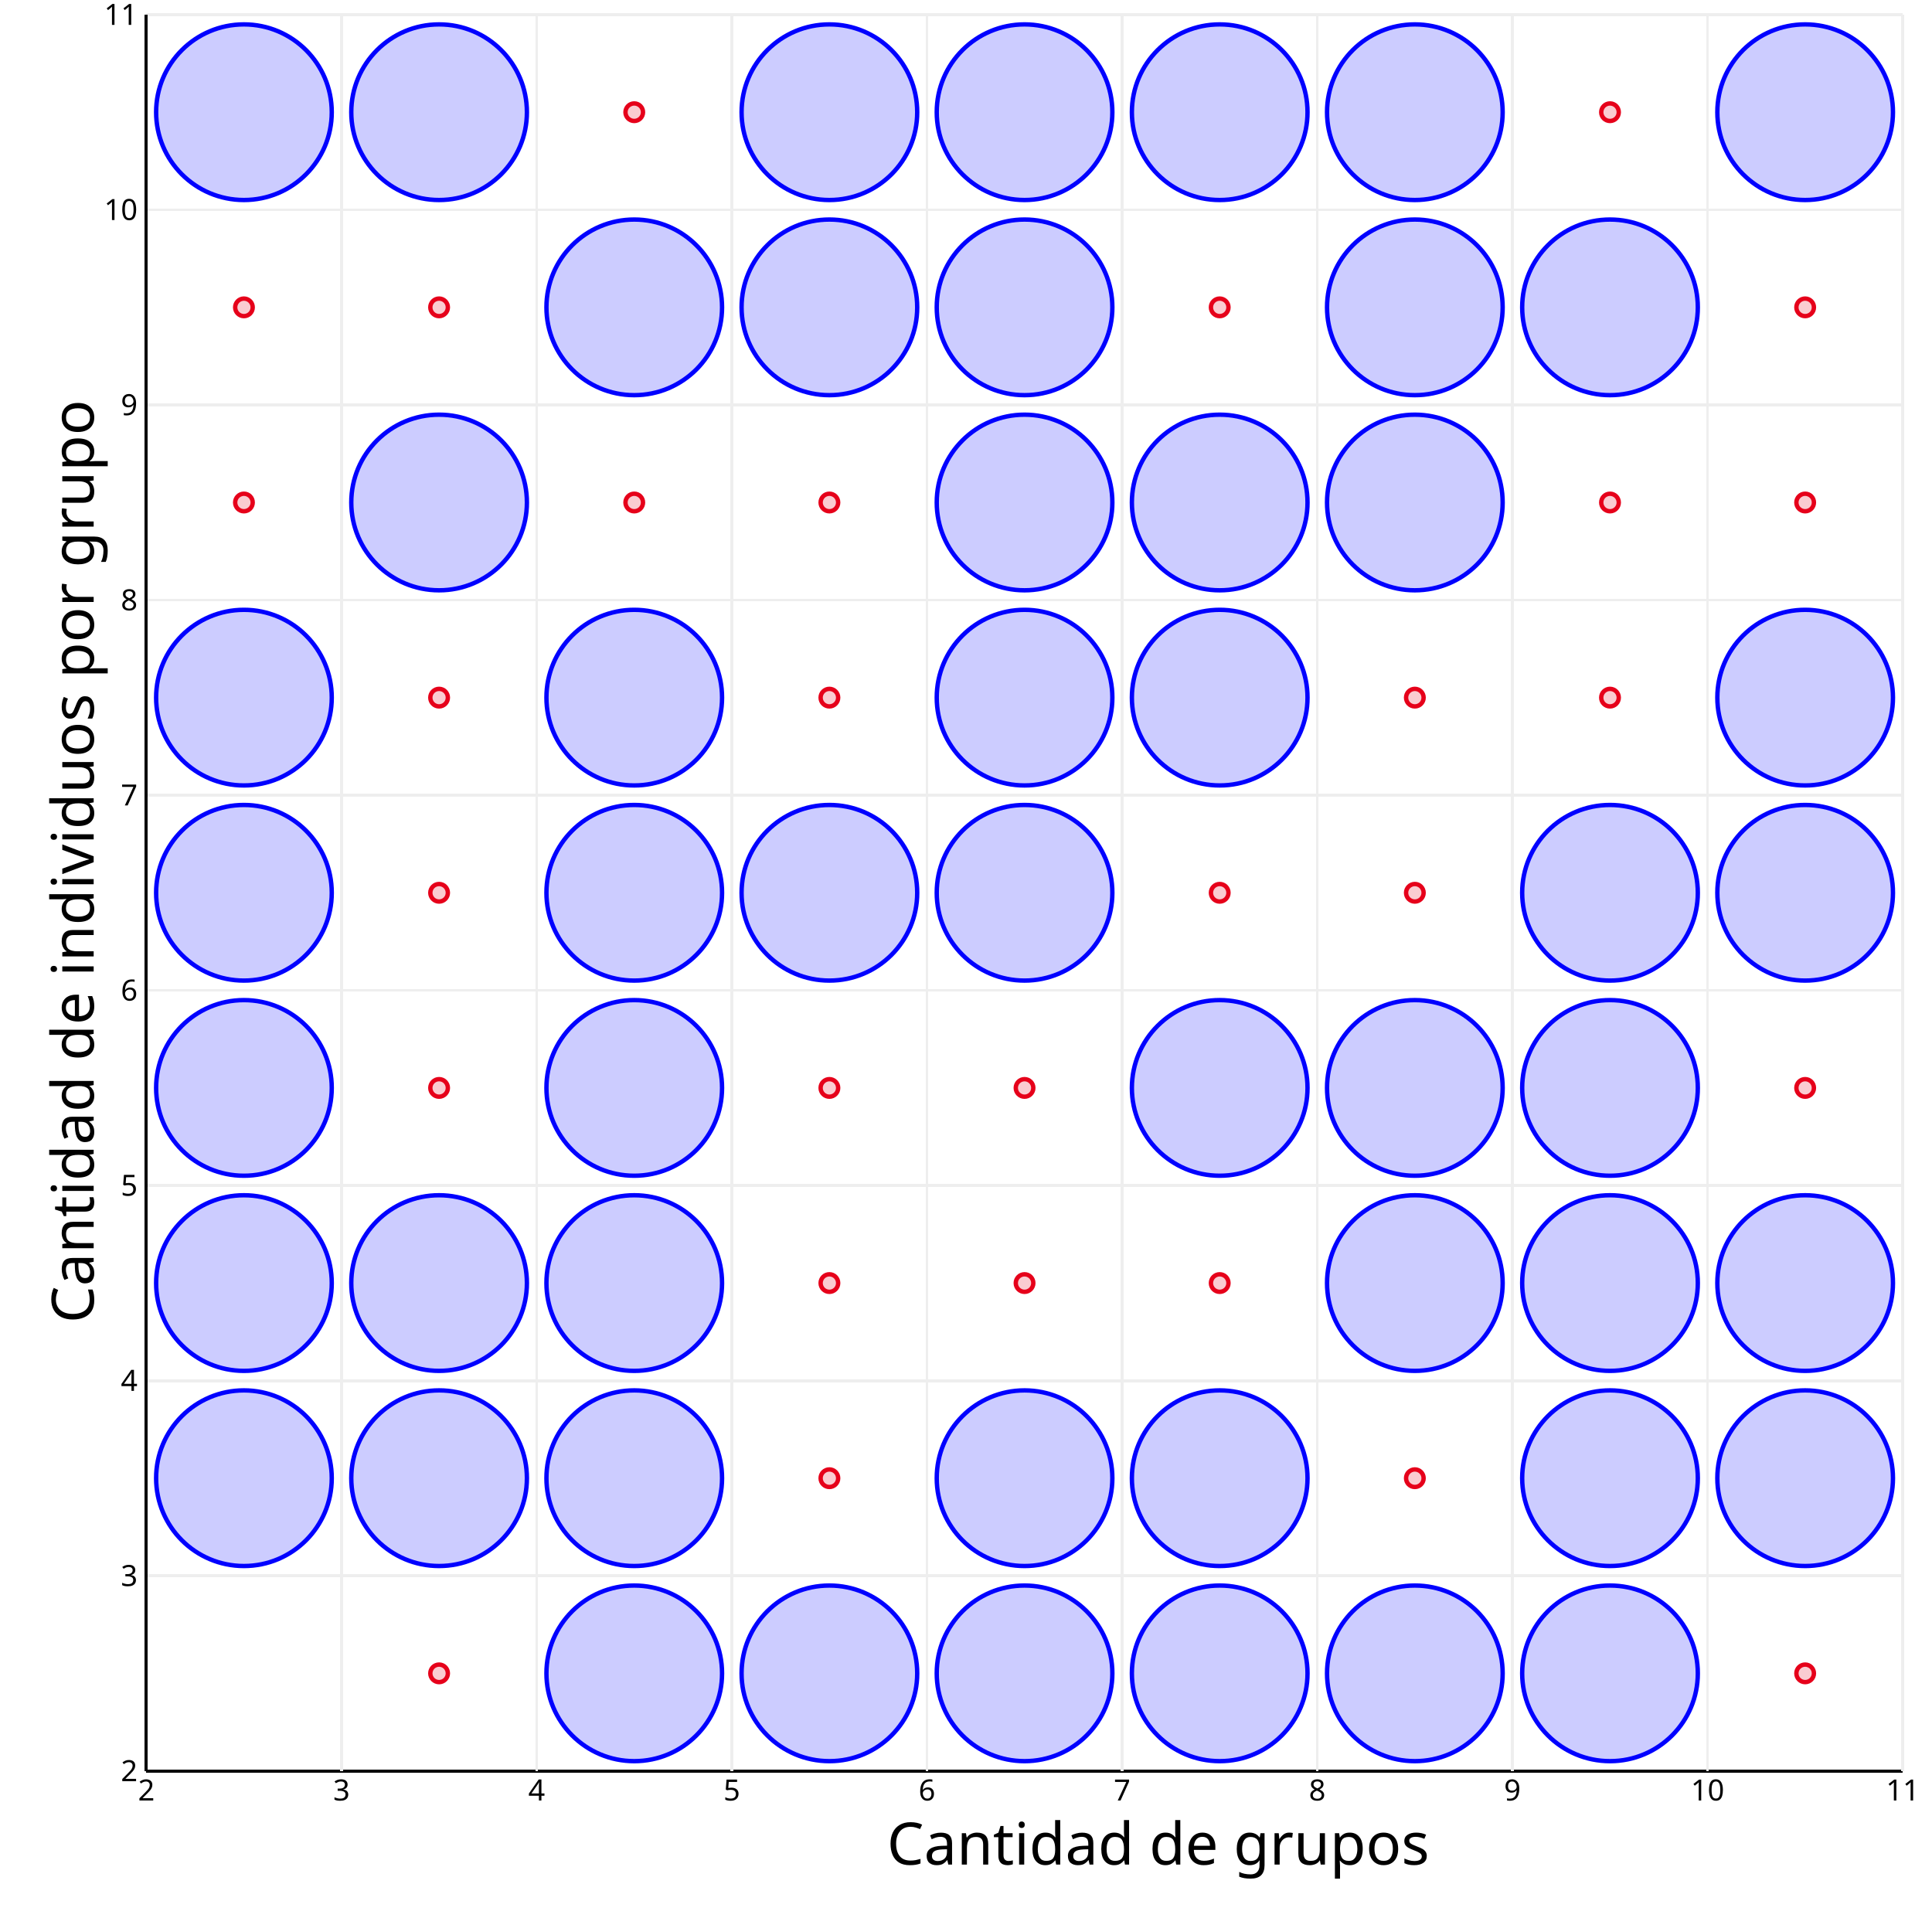
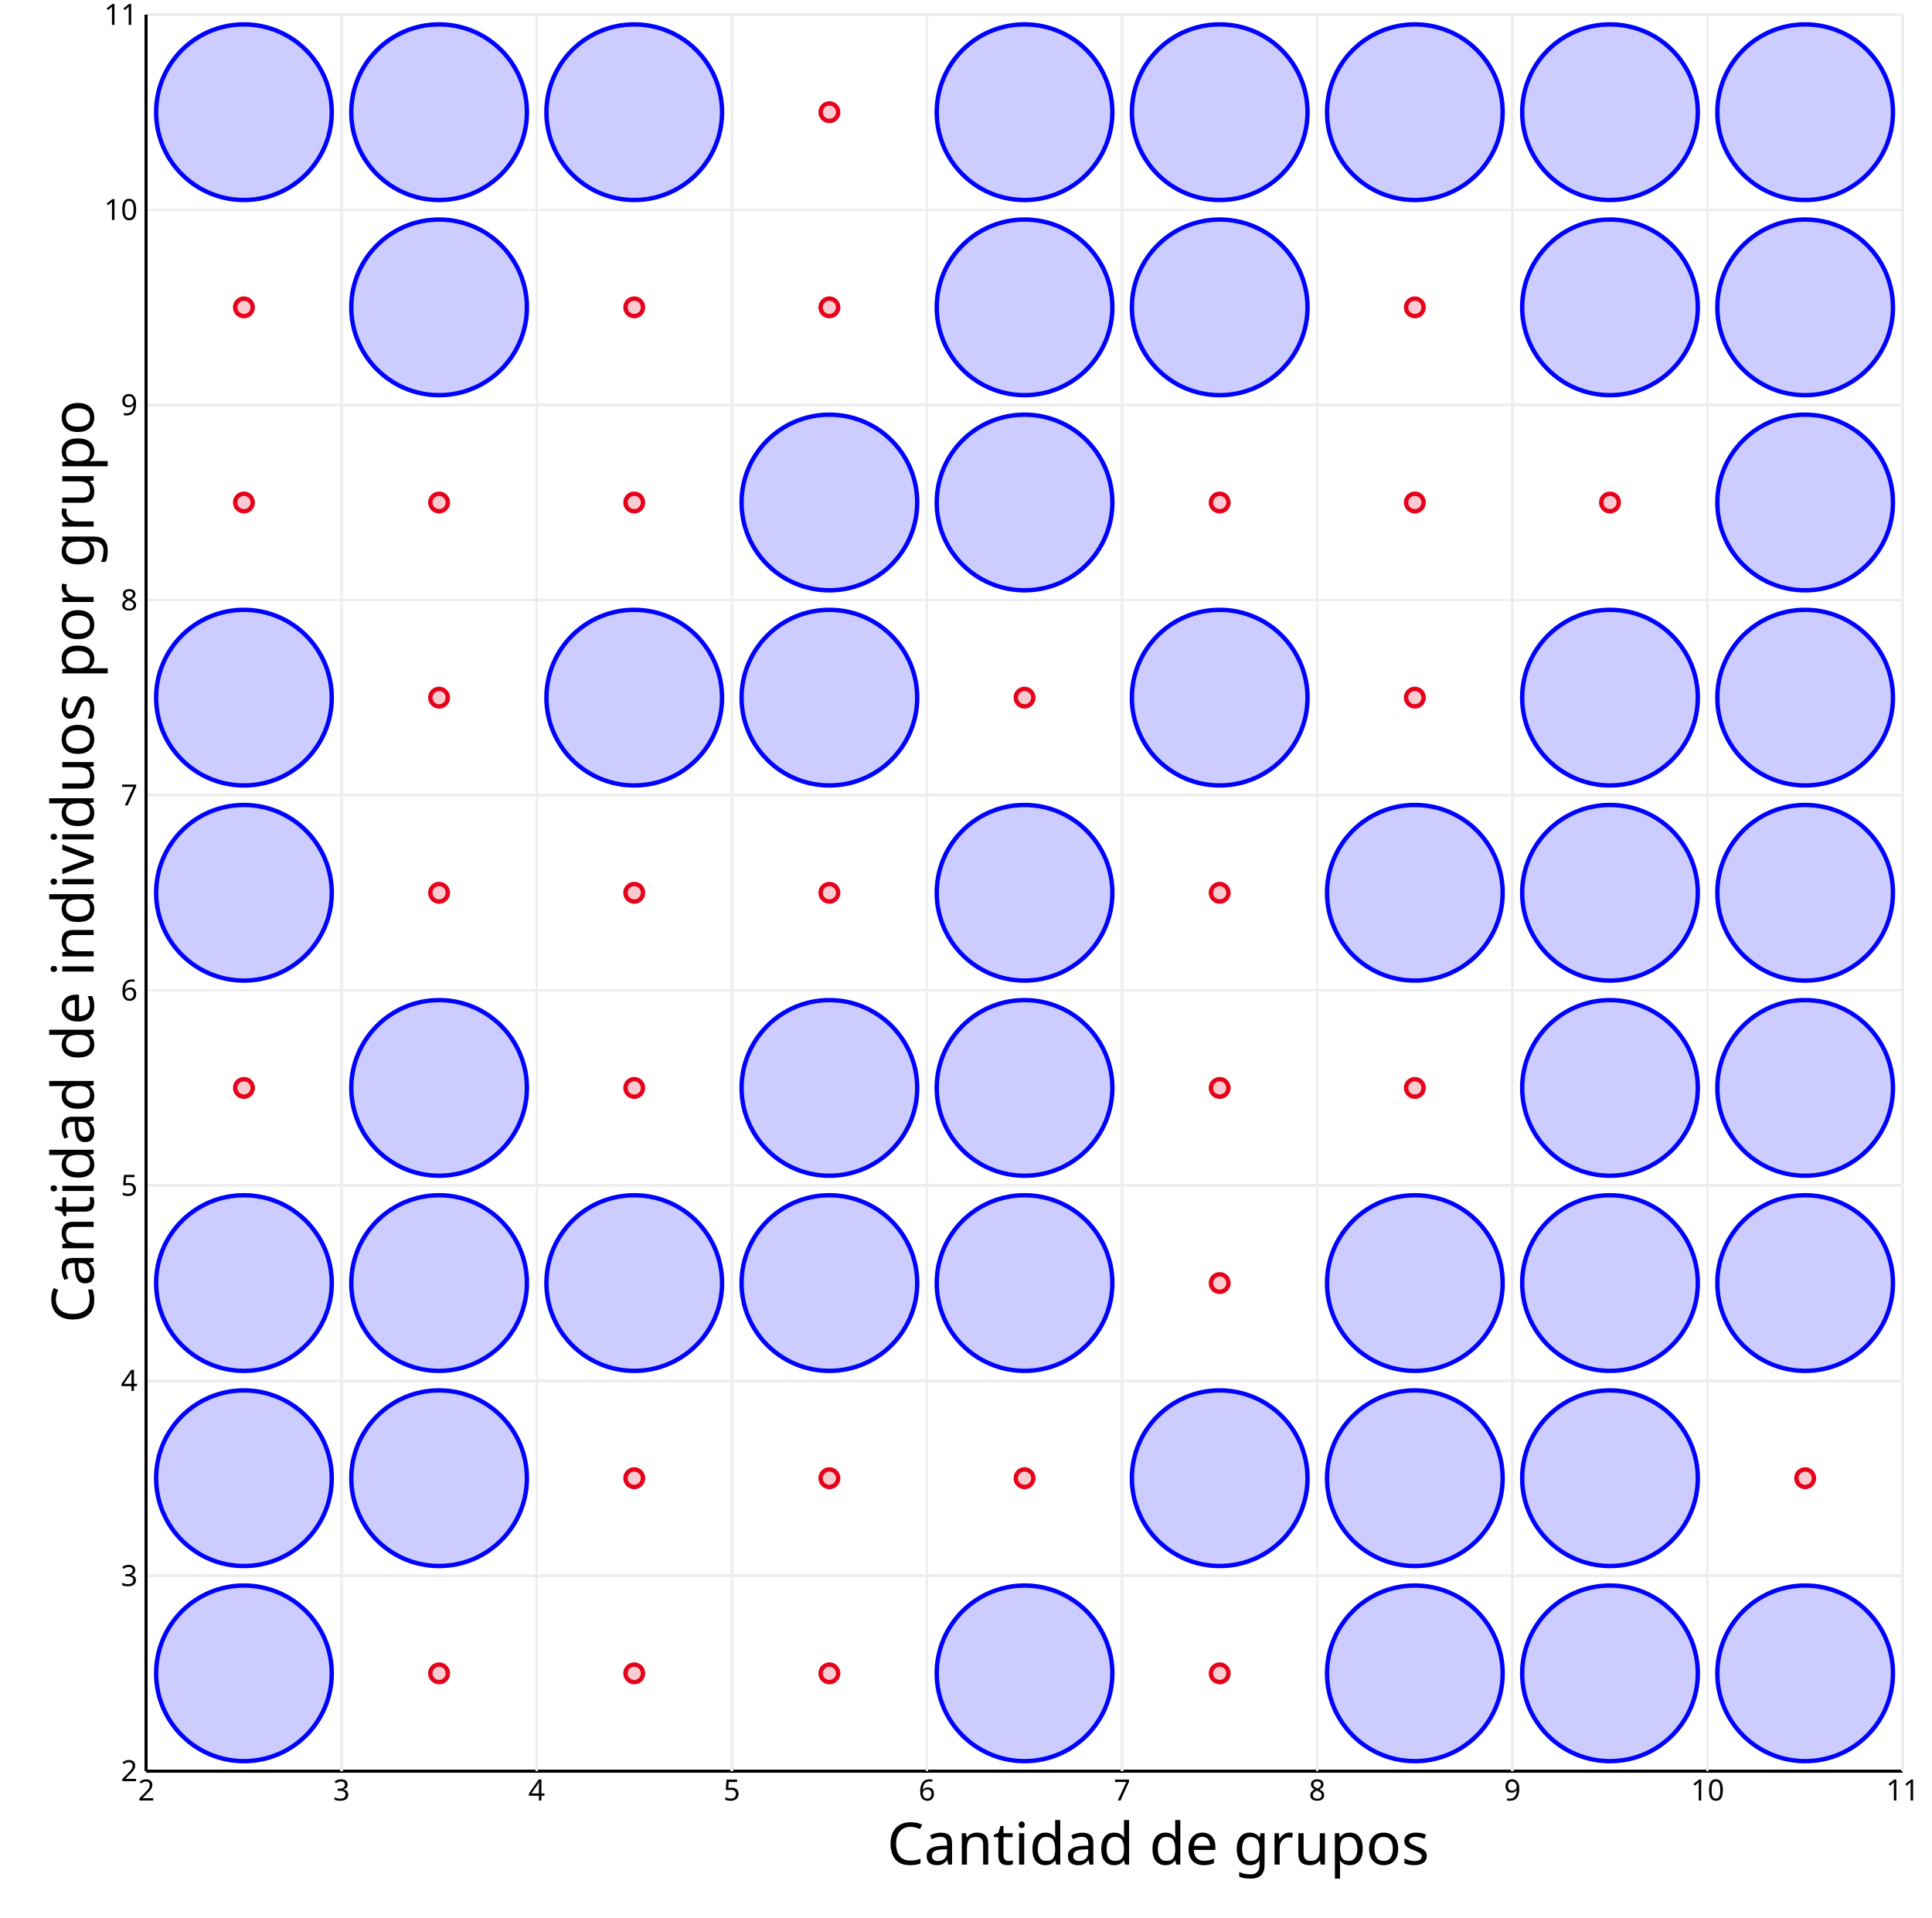
<svg xmlns="http://www.w3.org/2000/svg" xmlns:xlink="http://www.w3.org/1999/xlink" fill="none" font-family="sans-serif" font-size="10px" height="655" stroke="none" stroke-width="1.5" width="660">
  <g transform="translate(50,5)">
    <line shape-rendering="crispEdges" stroke="rgb(0,0,0)" stroke-width="1" x1="0" x2="600" y1="600.0" y2="600.0" />
    <line shape-rendering="crispEdges" stroke="rgb(238,238,238)" stroke-width="1" x1="0" x2="600" y1="533.333" y2="533.333" />
    <line shape-rendering="crispEdges" stroke="rgb(238,238,238)" stroke-width="1" x1="0" x2="600" y1="466.667" y2="466.667" />
    <line shape-rendering="crispEdges" stroke="rgb(238,238,238)" stroke-width="1" x1="0" x2="600" y1="400.0" y2="400.0" />
    <line shape-rendering="crispEdges" stroke="rgb(238,238,238)" stroke-width="1" x1="0" x2="600" y1="333.333" y2="333.333" />
    <line shape-rendering="crispEdges" stroke="rgb(238,238,238)" stroke-width="1" x1="0" x2="600" y1="266.667" y2="266.667" />
    <line shape-rendering="crispEdges" stroke="rgb(238,238,238)" stroke-width="1" x1="0" x2="600" y1="200.0" y2="200.0" />
    <line shape-rendering="crispEdges" stroke="rgb(238,238,238)" stroke-width="1" x1="0" x2="600" y1="133.333" y2="133.333" />
    <line shape-rendering="crispEdges" stroke="rgb(238,238,238)" stroke-width="1" x1="0" x2="600" y1="66.667" y2="66.667" />
    <line shape-rendering="crispEdges" stroke="rgb(238,238,238)" stroke-width="1" x1="0" x2="600" y1="0.0" y2="0.0" />
  </g>
  <g transform="translate(50,5)">
    <text dy=".35em" fill="rgb(0,0,0)" pointer-events="none" text-anchor="end" transform="translate(0,600.0)" x="-3">2</text>
    <text dy=".35em" fill="rgb(0,0,0)" pointer-events="none" text-anchor="end" transform="translate(0,533.3333)" x="-3">3</text>
    <text dy=".35em" fill="rgb(0,0,0)" pointer-events="none" text-anchor="end" transform="translate(0,466.6667)" x="-3">4</text>
    <text dy=".35em" fill="rgb(0,0,0)" pointer-events="none" text-anchor="end" transform="translate(0,400.0)" x="-3">5</text>
    <text dy=".35em" fill="rgb(0,0,0)" pointer-events="none" text-anchor="end" transform="translate(0,333.3333)" x="-3">6</text>
    <text dy=".35em" fill="rgb(0,0,0)" pointer-events="none" text-anchor="end" transform="translate(0,266.6667)" x="-3">7</text>
    <text dy=".35em" fill="rgb(0,0,0)" pointer-events="none" text-anchor="end" transform="translate(0,200.0)" x="-3">8</text>
    <text dy=".35em" fill="rgb(0,0,0)" pointer-events="none" text-anchor="end" transform="translate(0,133.3333)" x="-3">9</text>
    <text dy=".35em" fill="rgb(0,0,0)" pointer-events="none" text-anchor="end" transform="translate(0,66.66667)" x="-3">10</text>
    <text dy=".35em" fill="rgb(0,0,0)" pointer-events="none" text-anchor="end" transform="translate(0,0.0)" x="-3">11</text>
  </g>
  <g transform="translate(50,5)">
    <line shape-rendering="crispEdges" stroke="rgb(0,0,0)" stroke-width="1" x1="0.0" x2="0.0" y1="0" y2="600" />
    <line shape-rendering="crispEdges" stroke="rgb(238,238,238)" stroke-width="1" x1="66.667" x2="66.667" y1="0" y2="600" />
    <line shape-rendering="crispEdges" stroke="rgb(238,238,238)" stroke-width="1" x1="133.333" x2="133.333" y1="0" y2="600" />
    <line shape-rendering="crispEdges" stroke="rgb(238,238,238)" stroke-width="1" x1="200.0" x2="200.0" y1="0" y2="600" />
    <line shape-rendering="crispEdges" stroke="rgb(238,238,238)" stroke-width="1" x1="266.667" x2="266.667" y1="0" y2="600" />
    <line shape-rendering="crispEdges" stroke="rgb(238,238,238)" stroke-width="1" x1="333.333" x2="333.333" y1="0" y2="600" />
    <line shape-rendering="crispEdges" stroke="rgb(238,238,238)" stroke-width="1" x1="400.0" x2="400.0" y1="0" y2="600" />
    <line shape-rendering="crispEdges" stroke="rgb(238,238,238)" stroke-width="1" x1="466.667" x2="466.667" y1="0" y2="600" />
    <line shape-rendering="crispEdges" stroke="rgb(238,238,238)" stroke-width="1" x1="533.333" x2="533.333" y1="0" y2="600" />
    <line shape-rendering="crispEdges" stroke="rgb(238,238,238)" stroke-width="1" x1="600.0" x2="600.0" y1="0" y2="600" />
  </g>
  <g transform="translate(50,5)">
    <text dy=".71em" fill="rgb(0,0,0)" pointer-events="none" text-anchor="middle" transform="translate(0.0,600)" y="3">2</text>
    <text dy=".71em" fill="rgb(0,0,0)" pointer-events="none" text-anchor="middle" transform="translate(66.66667,600)" y="3">3</text>
    <text dy=".71em" fill="rgb(0,0,0)" pointer-events="none" text-anchor="middle" transform="translate(133.3333,600)" y="3">4</text>
    <text dy=".71em" fill="rgb(0,0,0)" pointer-events="none" text-anchor="middle" transform="translate(200.0,600)" y="3">5</text>
    <text dy=".71em" fill="rgb(0,0,0)" pointer-events="none" text-anchor="middle" transform="translate(266.6667,600)" y="3">6</text>
    <text dy=".71em" fill="rgb(0,0,0)" pointer-events="none" text-anchor="middle" transform="translate(333.3333,600)" y="3">7</text>
    <text dy=".71em" fill="rgb(0,0,0)" pointer-events="none" text-anchor="middle" transform="translate(400.0,600)" y="3">8</text>
    <text dy=".71em" fill="rgb(0,0,0)" pointer-events="none" text-anchor="middle" transform="translate(466.6667,600)" y="3">9</text>
    <text dy=".71em" fill="rgb(0,0,0)" pointer-events="none" text-anchor="middle" transform="translate(533.3333,600)" y="3">10</text>
    <text dy=".71em" fill="rgb(0,0,0)" pointer-events="none" text-anchor="middle" transform="translate(600.0,600)" y="3">11</text>
  </g>
  <g transform="translate(50,5)">
    <text fill="rgb(0,0,0)" pointer-events="none" style="font:20px sans-serif" transform="translate(-15,450) rotate(-90.0)" x="3" y="-3">Cantidad de individuos por grupo</text>
  </g>
  <g transform="translate(50,5)">
    <text fill="rgb(0,0,0)" pointer-events="none" style="font:20px sans-serif" transform="translate(250,635)" x="3" y="-3">Cantidad de grupos</text>
  </g>
  <g transform="translate(50,5)">
    <g>
-       <a xlink:title="(2,2) 0">
-         <circle cx="33.333" cy="566.667" fill="rgb(255,0,0)" fill-opacity="0.2" r="0.0" stroke="rgb(255,0,0)" />
+       <a xlink:title="(2,2) 1.0">
+         <circle cx="33.333" cy="566.667" fill="rgb(0,0,255)" fill-opacity="0.2" r="30.0" stroke="rgb(0,0,255)" />
      </a>
    </g>
    <g>
      <a xlink:title="(2,3) 1.0">
        <circle cx="33.333" cy="500.0" fill="rgb(0,0,255)" fill-opacity="0.2" r="30.0" stroke="rgb(0,0,255)" />
      </a>
    </g>
    <g>
      <a xlink:title="(2,4) 1.0">
        <circle cx="33.333" cy="433.333" fill="rgb(0,0,255)" fill-opacity="0.2" r="30.0" stroke="rgb(0,0,255)" />
      </a>
    </g>
    <g>
-       <a xlink:title="(2,5) 1.0">
-         <circle cx="33.333" cy="366.667" fill="rgb(0,0,255)" fill-opacity="0.2" r="30.0" stroke="rgb(0,0,255)" />
+       <a xlink:title="(2,5) 0.1">
+         <circle cx="33.333" cy="366.667" fill="rgb(230,0,26)" fill-opacity="0.2" r="3.0" stroke="rgb(230,0,26)" />
      </a>
    </g>
    <g>
      <a xlink:title="(2,6) 1.0">
        <circle cx="33.333" cy="300" fill="rgb(0,0,255)" fill-opacity="0.2" r="30.0" stroke="rgb(0,0,255)" />
      </a>
    </g>
    <g>
      <a xlink:title="(2,7) 1.0">
        <circle cx="33.333" cy="233.333" fill="rgb(0,0,255)" fill-opacity="0.2" r="30.0" stroke="rgb(0,0,255)" />
      </a>
    </g>
    <g>
      <a xlink:title="(2,8) 0.1">
        <circle cx="33.333" cy="166.667" fill="rgb(230,0,26)" fill-opacity="0.2" r="3.0" stroke="rgb(230,0,26)" />
      </a>
    </g>
    <g>
      <a xlink:title="(2,9) 0.1">
        <circle cx="33.333" cy="100.0" fill="rgb(230,0,26)" fill-opacity="0.2" r="3.0" stroke="rgb(230,0,26)" />
      </a>
    </g>
    <g>
      <a xlink:title="(2,10) 1.0">
        <circle cx="33.333" cy="33.333" fill="rgb(0,0,255)" fill-opacity="0.2" r="30.0" stroke="rgb(0,0,255)" />
      </a>
    </g>
    <g>
      <a xlink:title="(3,2) 0.1">
        <circle cx="100" cy="566.667" fill="rgb(230,0,26)" fill-opacity="0.2" r="3.0" stroke="rgb(230,0,26)" />
      </a>
    </g>
    <g>
      <a xlink:title="(3,3) 1.0">
        <circle cx="100" cy="500.0" fill="rgb(0,0,255)" fill-opacity="0.2" r="30.0" stroke="rgb(0,0,255)" />
      </a>
    </g>
    <g>
      <a xlink:title="(3,4) 1.0">
        <circle cx="100" cy="433.333" fill="rgb(0,0,255)" fill-opacity="0.2" r="30.0" stroke="rgb(0,0,255)" />
      </a>
    </g>
    <g>
-       <a xlink:title="(3,5) 0.1">
-         <circle cx="100" cy="366.667" fill="rgb(230,0,26)" fill-opacity="0.2" r="3.0" stroke="rgb(230,0,26)" />
+       <a xlink:title="(3,5) 1.0">
+         <circle cx="100" cy="366.667" fill="rgb(0,0,255)" fill-opacity="0.2" r="30.0" stroke="rgb(0,0,255)" />
      </a>
    </g>
    <g>
      <a xlink:title="(3,6) 0.1">
        <circle cx="100" cy="300" fill="rgb(230,0,26)" fill-opacity="0.2" r="3.0" stroke="rgb(230,0,26)" />
      </a>
    </g>
    <g>
      <a xlink:title="(3,7) 0.1">
        <circle cx="100" cy="233.333" fill="rgb(230,0,26)" fill-opacity="0.2" r="3.0" stroke="rgb(230,0,26)" />
      </a>
    </g>
    <g>
-       <a xlink:title="(3,8) 1.0">
-         <circle cx="100" cy="166.667" fill="rgb(0,0,255)" fill-opacity="0.2" r="30.0" stroke="rgb(0,0,255)" />
-       </a>
-     </g>
-     <g>
-       <a xlink:title="(3,9) 0.1">
-         <circle cx="100" cy="100.0" fill="rgb(230,0,26)" fill-opacity="0.2" r="3.0" stroke="rgb(230,0,26)" />
+       <a xlink:title="(3,8) 0.1">
+         <circle cx="100" cy="166.667" fill="rgb(230,0,26)" fill-opacity="0.2" r="3.0" stroke="rgb(230,0,26)" />
+       </a>
+     </g>
+     <g>
+       <a xlink:title="(3,9) 1.0">
+         <circle cx="100" cy="100.0" fill="rgb(0,0,255)" fill-opacity="0.2" r="30.0" stroke="rgb(0,0,255)" />
      </a>
    </g>
    <g>
      <a xlink:title="(3,10) 1.0">
        <circle cx="100" cy="33.333" fill="rgb(0,0,255)" fill-opacity="0.2" r="30.0" stroke="rgb(0,0,255)" />
      </a>
    </g>
    <g>
-       <a xlink:title="(4,2) 1.0">
-         <circle cx="166.667" cy="566.667" fill="rgb(0,0,255)" fill-opacity="0.2" r="30.0" stroke="rgb(0,0,255)" />
-       </a>
-     </g>
-     <g>
-       <a xlink:title="(4,3) 1.0">
-         <circle cx="166.667" cy="500.0" fill="rgb(0,0,255)" fill-opacity="0.2" r="30.0" stroke="rgb(0,0,255)" />
+       <a xlink:title="(4,2) 0.1">
+         <circle cx="166.667" cy="566.667" fill="rgb(230,0,26)" fill-opacity="0.2" r="3.0" stroke="rgb(230,0,26)" />
+       </a>
+     </g>
+     <g>
+       <a xlink:title="(4,3) 0.1">
+         <circle cx="166.667" cy="500.0" fill="rgb(230,0,26)" fill-opacity="0.2" r="3.0" stroke="rgb(230,0,26)" />
      </a>
    </g>
    <g>
      <a xlink:title="(4,4) 1.0">
        <circle cx="166.667" cy="433.333" fill="rgb(0,0,255)" fill-opacity="0.2" r="30.0" stroke="rgb(0,0,255)" />
      </a>
    </g>
    <g>
-       <a xlink:title="(4,5) 1.0">
-         <circle cx="166.667" cy="366.667" fill="rgb(0,0,255)" fill-opacity="0.2" r="30.0" stroke="rgb(0,0,255)" />
-       </a>
-     </g>
-     <g>
-       <a xlink:title="(4,6) 1.0">
-         <circle cx="166.667" cy="300" fill="rgb(0,0,255)" fill-opacity="0.2" r="30.0" stroke="rgb(0,0,255)" />
+       <a xlink:title="(4,5) 0.1">
+         <circle cx="166.667" cy="366.667" fill="rgb(230,0,26)" fill-opacity="0.2" r="3.0" stroke="rgb(230,0,26)" />
+       </a>
+     </g>
+     <g>
+       <a xlink:title="(4,6) 0.1">
+         <circle cx="166.667" cy="300" fill="rgb(230,0,26)" fill-opacity="0.2" r="3.0" stroke="rgb(230,0,26)" />
      </a>
    </g>
    <g>
      <a xlink:title="(4,7) 1.0">
        <circle cx="166.667" cy="233.333" fill="rgb(0,0,255)" fill-opacity="0.2" r="30.0" stroke="rgb(0,0,255)" />
      </a>
    </g>
    <g>
      <a xlink:title="(4,8) 0.1">
        <circle cx="166.667" cy="166.667" fill="rgb(230,0,26)" fill-opacity="0.2" r="3.0" stroke="rgb(230,0,26)" />
      </a>
    </g>
    <g>
-       <a xlink:title="(4,9) 1.0">
-         <circle cx="166.667" cy="100.0" fill="rgb(0,0,255)" fill-opacity="0.2" r="30.0" stroke="rgb(0,0,255)" />
-       </a>
-     </g>
-     <g>
-       <a xlink:title="(4,10) 0.1">
-         <circle cx="166.667" cy="33.333" fill="rgb(230,0,26)" fill-opacity="0.2" r="3.0" stroke="rgb(230,0,26)" />
-       </a>
-     </g>
-     <g>
-       <a xlink:title="(5,2) 1.0">
-         <circle cx="233.333" cy="566.667" fill="rgb(0,0,255)" fill-opacity="0.2" r="30.0" stroke="rgb(0,0,255)" />
+       <a xlink:title="(4,9) 0.1">
+         <circle cx="166.667" cy="100.0" fill="rgb(230,0,26)" fill-opacity="0.2" r="3.0" stroke="rgb(230,0,26)" />
+       </a>
+     </g>
+     <g>
+       <a xlink:title="(4,10) 1.0">
+         <circle cx="166.667" cy="33.333" fill="rgb(0,0,255)" fill-opacity="0.2" r="30.0" stroke="rgb(0,0,255)" />
+       </a>
+     </g>
+     <g>
+       <a xlink:title="(5,2) 0.1">
+         <circle cx="233.333" cy="566.667" fill="rgb(230,0,26)" fill-opacity="0.2" r="3.0" stroke="rgb(230,0,26)" />
      </a>
    </g>
    <g>
      <a xlink:title="(5,3) 0.1">
        <circle cx="233.333" cy="500.0" fill="rgb(230,0,26)" fill-opacity="0.2" r="3.0" stroke="rgb(230,0,26)" />
      </a>
    </g>
    <g>
-       <a xlink:title="(5,4) 0.1">
-         <circle cx="233.333" cy="433.333" fill="rgb(230,0,26)" fill-opacity="0.2" r="3.0" stroke="rgb(230,0,26)" />
-       </a>
-     </g>
-     <g>
-       <a xlink:title="(5,5) 0.1">
-         <circle cx="233.333" cy="366.667" fill="rgb(230,0,26)" fill-opacity="0.2" r="3.0" stroke="rgb(230,0,26)" />
-       </a>
-     </g>
-     <g>
-       <a xlink:title="(5,6) 1.0">
-         <circle cx="233.333" cy="300" fill="rgb(0,0,255)" fill-opacity="0.2" r="30.0" stroke="rgb(0,0,255)" />
-       </a>
-     </g>
-     <g>
-       <a xlink:title="(5,7) 0.1">
-         <circle cx="233.333" cy="233.333" fill="rgb(230,0,26)" fill-opacity="0.2" r="3.0" stroke="rgb(230,0,26)" />
-       </a>
-     </g>
-     <g>
-       <a xlink:title="(5,8) 0.1">
-         <circle cx="233.333" cy="166.667" fill="rgb(230,0,26)" fill-opacity="0.2" r="3.0" stroke="rgb(230,0,26)" />
-       </a>
-     </g>
-     <g>
-       <a xlink:title="(5,9) 1.0">
-         <circle cx="233.333" cy="100.0" fill="rgb(0,0,255)" fill-opacity="0.2" r="30.0" stroke="rgb(0,0,255)" />
-       </a>
-     </g>
-     <g>
-       <a xlink:title="(5,10) 1.0">
-         <circle cx="233.333" cy="33.333" fill="rgb(0,0,255)" fill-opacity="0.2" r="30.0" stroke="rgb(0,0,255)" />
+       <a xlink:title="(5,4) 1.0">
+         <circle cx="233.333" cy="433.333" fill="rgb(0,0,255)" fill-opacity="0.2" r="30.0" stroke="rgb(0,0,255)" />
+       </a>
+     </g>
+     <g>
+       <a xlink:title="(5,5) 1.0">
+         <circle cx="233.333" cy="366.667" fill="rgb(0,0,255)" fill-opacity="0.2" r="30.0" stroke="rgb(0,0,255)" />
+       </a>
+     </g>
+     <g>
+       <a xlink:title="(5,6) 0.1">
+         <circle cx="233.333" cy="300" fill="rgb(230,0,26)" fill-opacity="0.2" r="3.0" stroke="rgb(230,0,26)" />
+       </a>
+     </g>
+     <g>
+       <a xlink:title="(5,7) 1.0">
+         <circle cx="233.333" cy="233.333" fill="rgb(0,0,255)" fill-opacity="0.2" r="30.0" stroke="rgb(0,0,255)" />
+       </a>
+     </g>
+     <g>
+       <a xlink:title="(5,8) 1.0">
+         <circle cx="233.333" cy="166.667" fill="rgb(0,0,255)" fill-opacity="0.2" r="30.0" stroke="rgb(0,0,255)" />
+       </a>
+     </g>
+     <g>
+       <a xlink:title="(5,9) 0.1">
+         <circle cx="233.333" cy="100.0" fill="rgb(230,0,26)" fill-opacity="0.2" r="3.0" stroke="rgb(230,0,26)" />
+       </a>
+     </g>
+     <g>
+       <a xlink:title="(5,10) 0.1">
+         <circle cx="233.333" cy="33.333" fill="rgb(230,0,26)" fill-opacity="0.2" r="3.0" stroke="rgb(230,0,26)" />
      </a>
    </g>
    <g>
      <a xlink:title="(6,2) 1.0">
        <circle cx="300" cy="566.667" fill="rgb(0,0,255)" fill-opacity="0.2" r="30.0" stroke="rgb(0,0,255)" />
      </a>
    </g>
    <g>
-       <a xlink:title="(6,3) 1.0">
-         <circle cx="300" cy="500.0" fill="rgb(0,0,255)" fill-opacity="0.2" r="30.0" stroke="rgb(0,0,255)" />
-       </a>
-     </g>
-     <g>
-       <a xlink:title="(6,4) 0.1">
-         <circle cx="300" cy="433.333" fill="rgb(230,0,26)" fill-opacity="0.2" r="3.0" stroke="rgb(230,0,26)" />
-       </a>
-     </g>
-     <g>
-       <a xlink:title="(6,5) 0.1">
-         <circle cx="300" cy="366.667" fill="rgb(230,0,26)" fill-opacity="0.2" r="3.0" stroke="rgb(230,0,26)" />
+       <a xlink:title="(6,3) 0.1">
+         <circle cx="300" cy="500.0" fill="rgb(230,0,26)" fill-opacity="0.2" r="3.0" stroke="rgb(230,0,26)" />
+       </a>
+     </g>
+     <g>
+       <a xlink:title="(6,4) 1.0">
+         <circle cx="300" cy="433.333" fill="rgb(0,0,255)" fill-opacity="0.2" r="30.0" stroke="rgb(0,0,255)" />
+       </a>
+     </g>
+     <g>
+       <a xlink:title="(6,5) 1.0">
+         <circle cx="300" cy="366.667" fill="rgb(0,0,255)" fill-opacity="0.2" r="30.0" stroke="rgb(0,0,255)" />
      </a>
    </g>
    <g>
      <a xlink:title="(6,6) 1.0">
        <circle cx="300" cy="300" fill="rgb(0,0,255)" fill-opacity="0.2" r="30.0" stroke="rgb(0,0,255)" />
      </a>
    </g>
    <g>
-       <a xlink:title="(6,7) 1.0">
-         <circle cx="300" cy="233.333" fill="rgb(0,0,255)" fill-opacity="0.2" r="30.0" stroke="rgb(0,0,255)" />
+       <a xlink:title="(6,7) 0.1">
+         <circle cx="300" cy="233.333" fill="rgb(230,0,26)" fill-opacity="0.2" r="3.0" stroke="rgb(230,0,26)" />
      </a>
    </g>
    <g>
      <a xlink:title="(6,8) 1.0">
        <circle cx="300" cy="166.667" fill="rgb(0,0,255)" fill-opacity="0.2" r="30.0" stroke="rgb(0,0,255)" />
      </a>
    </g>
    <g>
      <a xlink:title="(6,9) 1.0">
        <circle cx="300" cy="100.0" fill="rgb(0,0,255)" fill-opacity="0.2" r="30.0" stroke="rgb(0,0,255)" />
      </a>
    </g>
    <g>
      <a xlink:title="(6,10) 1.0">
        <circle cx="300" cy="33.333" fill="rgb(0,0,255)" fill-opacity="0.2" r="30.0" stroke="rgb(0,0,255)" />
      </a>
    </g>
    <g>
-       <a xlink:title="(7,2) 1.0">
-         <circle cx="366.667" cy="566.667" fill="rgb(0,0,255)" fill-opacity="0.2" r="30.0" stroke="rgb(0,0,255)" />
+       <a xlink:title="(7,2) 0.1">
+         <circle cx="366.667" cy="566.667" fill="rgb(230,0,26)" fill-opacity="0.2" r="3.0" stroke="rgb(230,0,26)" />
      </a>
    </g>
    <g>
      <a xlink:title="(7,3) 1.0">
        <circle cx="366.667" cy="500.0" fill="rgb(0,0,255)" fill-opacity="0.2" r="30.0" stroke="rgb(0,0,255)" />
      </a>
    </g>
    <g>
      <a xlink:title="(7,4) 0.1">
        <circle cx="366.667" cy="433.333" fill="rgb(230,0,26)" fill-opacity="0.2" r="3.0" stroke="rgb(230,0,26)" />
      </a>
    </g>
    <g>
-       <a xlink:title="(7,5) 1.0">
-         <circle cx="366.667" cy="366.667" fill="rgb(0,0,255)" fill-opacity="0.2" r="30.0" stroke="rgb(0,0,255)" />
+       <a xlink:title="(7,5) 0.1">
+         <circle cx="366.667" cy="366.667" fill="rgb(230,0,26)" fill-opacity="0.2" r="3.0" stroke="rgb(230,0,26)" />
      </a>
    </g>
    <g>
      <a xlink:title="(7,6) 0.1">
        <circle cx="366.667" cy="300" fill="rgb(230,0,26)" fill-opacity="0.2" r="3.0" stroke="rgb(230,0,26)" />
      </a>
    </g>
    <g>
      <a xlink:title="(7,7) 1.0">
        <circle cx="366.667" cy="233.333" fill="rgb(0,0,255)" fill-opacity="0.2" r="30.0" stroke="rgb(0,0,255)" />
      </a>
    </g>
    <g>
-       <a xlink:title="(7,8) 1.0">
-         <circle cx="366.667" cy="166.667" fill="rgb(0,0,255)" fill-opacity="0.2" r="30.0" stroke="rgb(0,0,255)" />
-       </a>
-     </g>
-     <g>
-       <a xlink:title="(7,9) 0.1">
-         <circle cx="366.667" cy="100.0" fill="rgb(230,0,26)" fill-opacity="0.2" r="3.0" stroke="rgb(230,0,26)" />
+       <a xlink:title="(7,8) 0.1">
+         <circle cx="366.667" cy="166.667" fill="rgb(230,0,26)" fill-opacity="0.2" r="3.0" stroke="rgb(230,0,26)" />
+       </a>
+     </g>
+     <g>
+       <a xlink:title="(7,9) 1.0">
+         <circle cx="366.667" cy="100.0" fill="rgb(0,0,255)" fill-opacity="0.2" r="30.0" stroke="rgb(0,0,255)" />
      </a>
    </g>
    <g>
      <a xlink:title="(7,10) 1.0">
        <circle cx="366.667" cy="33.333" fill="rgb(0,0,255)" fill-opacity="0.2" r="30.0" stroke="rgb(0,0,255)" />
      </a>
    </g>
    <g>
      <a xlink:title="(8,2) 1.0">
        <circle cx="433.333" cy="566.667" fill="rgb(0,0,255)" fill-opacity="0.2" r="30.0" stroke="rgb(0,0,255)" />
      </a>
    </g>
    <g>
-       <a xlink:title="(8,3) 0.1">
-         <circle cx="433.333" cy="500.0" fill="rgb(230,0,26)" fill-opacity="0.2" r="3.0" stroke="rgb(230,0,26)" />
+       <a xlink:title="(8,3) 1.0">
+         <circle cx="433.333" cy="500.0" fill="rgb(0,0,255)" fill-opacity="0.2" r="30.0" stroke="rgb(0,0,255)" />
      </a>
    </g>
    <g>
      <a xlink:title="(8,4) 1.0">
        <circle cx="433.333" cy="433.333" fill="rgb(0,0,255)" fill-opacity="0.2" r="30.0" stroke="rgb(0,0,255)" />
      </a>
    </g>
    <g>
-       <a xlink:title="(8,5) 1.0">
-         <circle cx="433.333" cy="366.667" fill="rgb(0,0,255)" fill-opacity="0.2" r="30.0" stroke="rgb(0,0,255)" />
-       </a>
-     </g>
-     <g>
-       <a xlink:title="(8,6) 0.1">
-         <circle cx="433.333" cy="300" fill="rgb(230,0,26)" fill-opacity="0.2" r="3.0" stroke="rgb(230,0,26)" />
+       <a xlink:title="(8,5) 0.1">
+         <circle cx="433.333" cy="366.667" fill="rgb(230,0,26)" fill-opacity="0.2" r="3.0" stroke="rgb(230,0,26)" />
+       </a>
+     </g>
+     <g>
+       <a xlink:title="(8,6) 1.0">
+         <circle cx="433.333" cy="300" fill="rgb(0,0,255)" fill-opacity="0.2" r="30.0" stroke="rgb(0,0,255)" />
      </a>
    </g>
    <g>
      <a xlink:title="(8,7) 0.1">
        <circle cx="433.333" cy="233.333" fill="rgb(230,0,26)" fill-opacity="0.2" r="3.0" stroke="rgb(230,0,26)" />
      </a>
    </g>
    <g>
-       <a xlink:title="(8,8) 1.0">
-         <circle cx="433.333" cy="166.667" fill="rgb(0,0,255)" fill-opacity="0.2" r="30.0" stroke="rgb(0,0,255)" />
-       </a>
-     </g>
-     <g>
-       <a xlink:title="(8,9) 1.0">
-         <circle cx="433.333" cy="100.0" fill="rgb(0,0,255)" fill-opacity="0.2" r="30.0" stroke="rgb(0,0,255)" />
+       <a xlink:title="(8,8) 0.1">
+         <circle cx="433.333" cy="166.667" fill="rgb(230,0,26)" fill-opacity="0.2" r="3.0" stroke="rgb(230,0,26)" />
+       </a>
+     </g>
+     <g>
+       <a xlink:title="(8,9) 0.1">
+         <circle cx="433.333" cy="100.0" fill="rgb(230,0,26)" fill-opacity="0.2" r="3.0" stroke="rgb(230,0,26)" />
      </a>
    </g>
    <g>
      <a xlink:title="(8,10) 1.0">
        <circle cx="433.333" cy="33.333" fill="rgb(0,0,255)" fill-opacity="0.2" r="30.0" stroke="rgb(0,0,255)" />
      </a>
    </g>
    <g>
      <a xlink:title="(9,2) 1.0">
        <circle cx="500.0" cy="566.667" fill="rgb(0,0,255)" fill-opacity="0.2" r="30.0" stroke="rgb(0,0,255)" />
      </a>
    </g>
    <g>
      <a xlink:title="(9,3) 1.0">
        <circle cx="500.0" cy="500.0" fill="rgb(0,0,255)" fill-opacity="0.2" r="30.0" stroke="rgb(0,0,255)" />
      </a>
    </g>
    <g>
      <a xlink:title="(9,4) 1.0">
        <circle cx="500.0" cy="433.333" fill="rgb(0,0,255)" fill-opacity="0.2" r="30.0" stroke="rgb(0,0,255)" />
      </a>
    </g>
    <g>
      <a xlink:title="(9,5) 1.0">
        <circle cx="500.0" cy="366.667" fill="rgb(0,0,255)" fill-opacity="0.2" r="30.0" stroke="rgb(0,0,255)" />
      </a>
    </g>
    <g>
      <a xlink:title="(9,6) 1.0">
        <circle cx="500.0" cy="300" fill="rgb(0,0,255)" fill-opacity="0.2" r="30.0" stroke="rgb(0,0,255)" />
      </a>
    </g>
    <g>
-       <a xlink:title="(9,7) 0.1">
-         <circle cx="500.0" cy="233.333" fill="rgb(230,0,26)" fill-opacity="0.2" r="3.0" stroke="rgb(230,0,26)" />
+       <a xlink:title="(9,7) 1.0">
+         <circle cx="500.0" cy="233.333" fill="rgb(0,0,255)" fill-opacity="0.2" r="30.0" stroke="rgb(0,0,255)" />
      </a>
    </g>
    <g>
      <a xlink:title="(9,8) 0.1">
        <circle cx="500.0" cy="166.667" fill="rgb(230,0,26)" fill-opacity="0.2" r="3.0" stroke="rgb(230,0,26)" />
      </a>
    </g>
    <g>
      <a xlink:title="(9,9) 1.0">
        <circle cx="500.0" cy="100.0" fill="rgb(0,0,255)" fill-opacity="0.2" r="30.0" stroke="rgb(0,0,255)" />
      </a>
    </g>
    <g>
-       <a xlink:title="(9,10) 0.1">
-         <circle cx="500.0" cy="33.333" fill="rgb(230,0,26)" fill-opacity="0.2" r="3.0" stroke="rgb(230,0,26)" />
-       </a>
-     </g>
-     <g>
-       <a xlink:title="(10,2) 0.1">
-         <circle cx="566.667" cy="566.667" fill="rgb(230,0,26)" fill-opacity="0.2" r="3.0" stroke="rgb(230,0,26)" />
-       </a>
-     </g>
-     <g>
-       <a xlink:title="(10,3) 1.0">
-         <circle cx="566.667" cy="500.0" fill="rgb(0,0,255)" fill-opacity="0.2" r="30.0" stroke="rgb(0,0,255)" />
+       <a xlink:title="(9,10) 1.0">
+         <circle cx="500.0" cy="33.333" fill="rgb(0,0,255)" fill-opacity="0.2" r="30.0" stroke="rgb(0,0,255)" />
+       </a>
+     </g>
+     <g>
+       <a xlink:title="(10,2) 1.0">
+         <circle cx="566.667" cy="566.667" fill="rgb(0,0,255)" fill-opacity="0.2" r="30.0" stroke="rgb(0,0,255)" />
+       </a>
+     </g>
+     <g>
+       <a xlink:title="(10,3) 0.1">
+         <circle cx="566.667" cy="500.0" fill="rgb(230,0,26)" fill-opacity="0.2" r="3.0" stroke="rgb(230,0,26)" />
      </a>
    </g>
    <g>
      <a xlink:title="(10,4) 1.0">
        <circle cx="566.667" cy="433.333" fill="rgb(0,0,255)" fill-opacity="0.2" r="30.0" stroke="rgb(0,0,255)" />
      </a>
    </g>
    <g>
-       <a xlink:title="(10,5) 0.1">
-         <circle cx="566.667" cy="366.667" fill="rgb(230,0,26)" fill-opacity="0.2" r="3.0" stroke="rgb(230,0,26)" />
+       <a xlink:title="(10,5) 1.0">
+         <circle cx="566.667" cy="366.667" fill="rgb(0,0,255)" fill-opacity="0.2" r="30.0" stroke="rgb(0,0,255)" />
      </a>
    </g>
    <g>
      <a xlink:title="(10,6) 1.0">
        <circle cx="566.667" cy="300" fill="rgb(0,0,255)" fill-opacity="0.2" r="30.0" stroke="rgb(0,0,255)" />
      </a>
    </g>
    <g>
      <a xlink:title="(10,7) 1.0">
        <circle cx="566.667" cy="233.333" fill="rgb(0,0,255)" fill-opacity="0.2" r="30.0" stroke="rgb(0,0,255)" />
      </a>
    </g>
    <g>
-       <a xlink:title="(10,8) 0.1">
-         <circle cx="566.667" cy="166.667" fill="rgb(230,0,26)" fill-opacity="0.2" r="3.0" stroke="rgb(230,0,26)" />
-       </a>
-     </g>
-     <g>
-       <a xlink:title="(10,9) 0.1">
-         <circle cx="566.667" cy="100.0" fill="rgb(230,0,26)" fill-opacity="0.2" r="3.0" stroke="rgb(230,0,26)" />
+       <a xlink:title="(10,8) 1.0">
+         <circle cx="566.667" cy="166.667" fill="rgb(0,0,255)" fill-opacity="0.2" r="30.0" stroke="rgb(0,0,255)" />
+       </a>
+     </g>
+     <g>
+       <a xlink:title="(10,9) 1.0">
+         <circle cx="566.667" cy="100.0" fill="rgb(0,0,255)" fill-opacity="0.2" r="30.0" stroke="rgb(0,0,255)" />
      </a>
    </g>
    <g>
      <a xlink:title="(10,10) 1.0">
        <circle cx="566.667" cy="33.333" fill="rgb(0,0,255)" fill-opacity="0.2" r="30.0" stroke="rgb(0,0,255)" />
      </a>
    </g>
  </g>
</svg>
